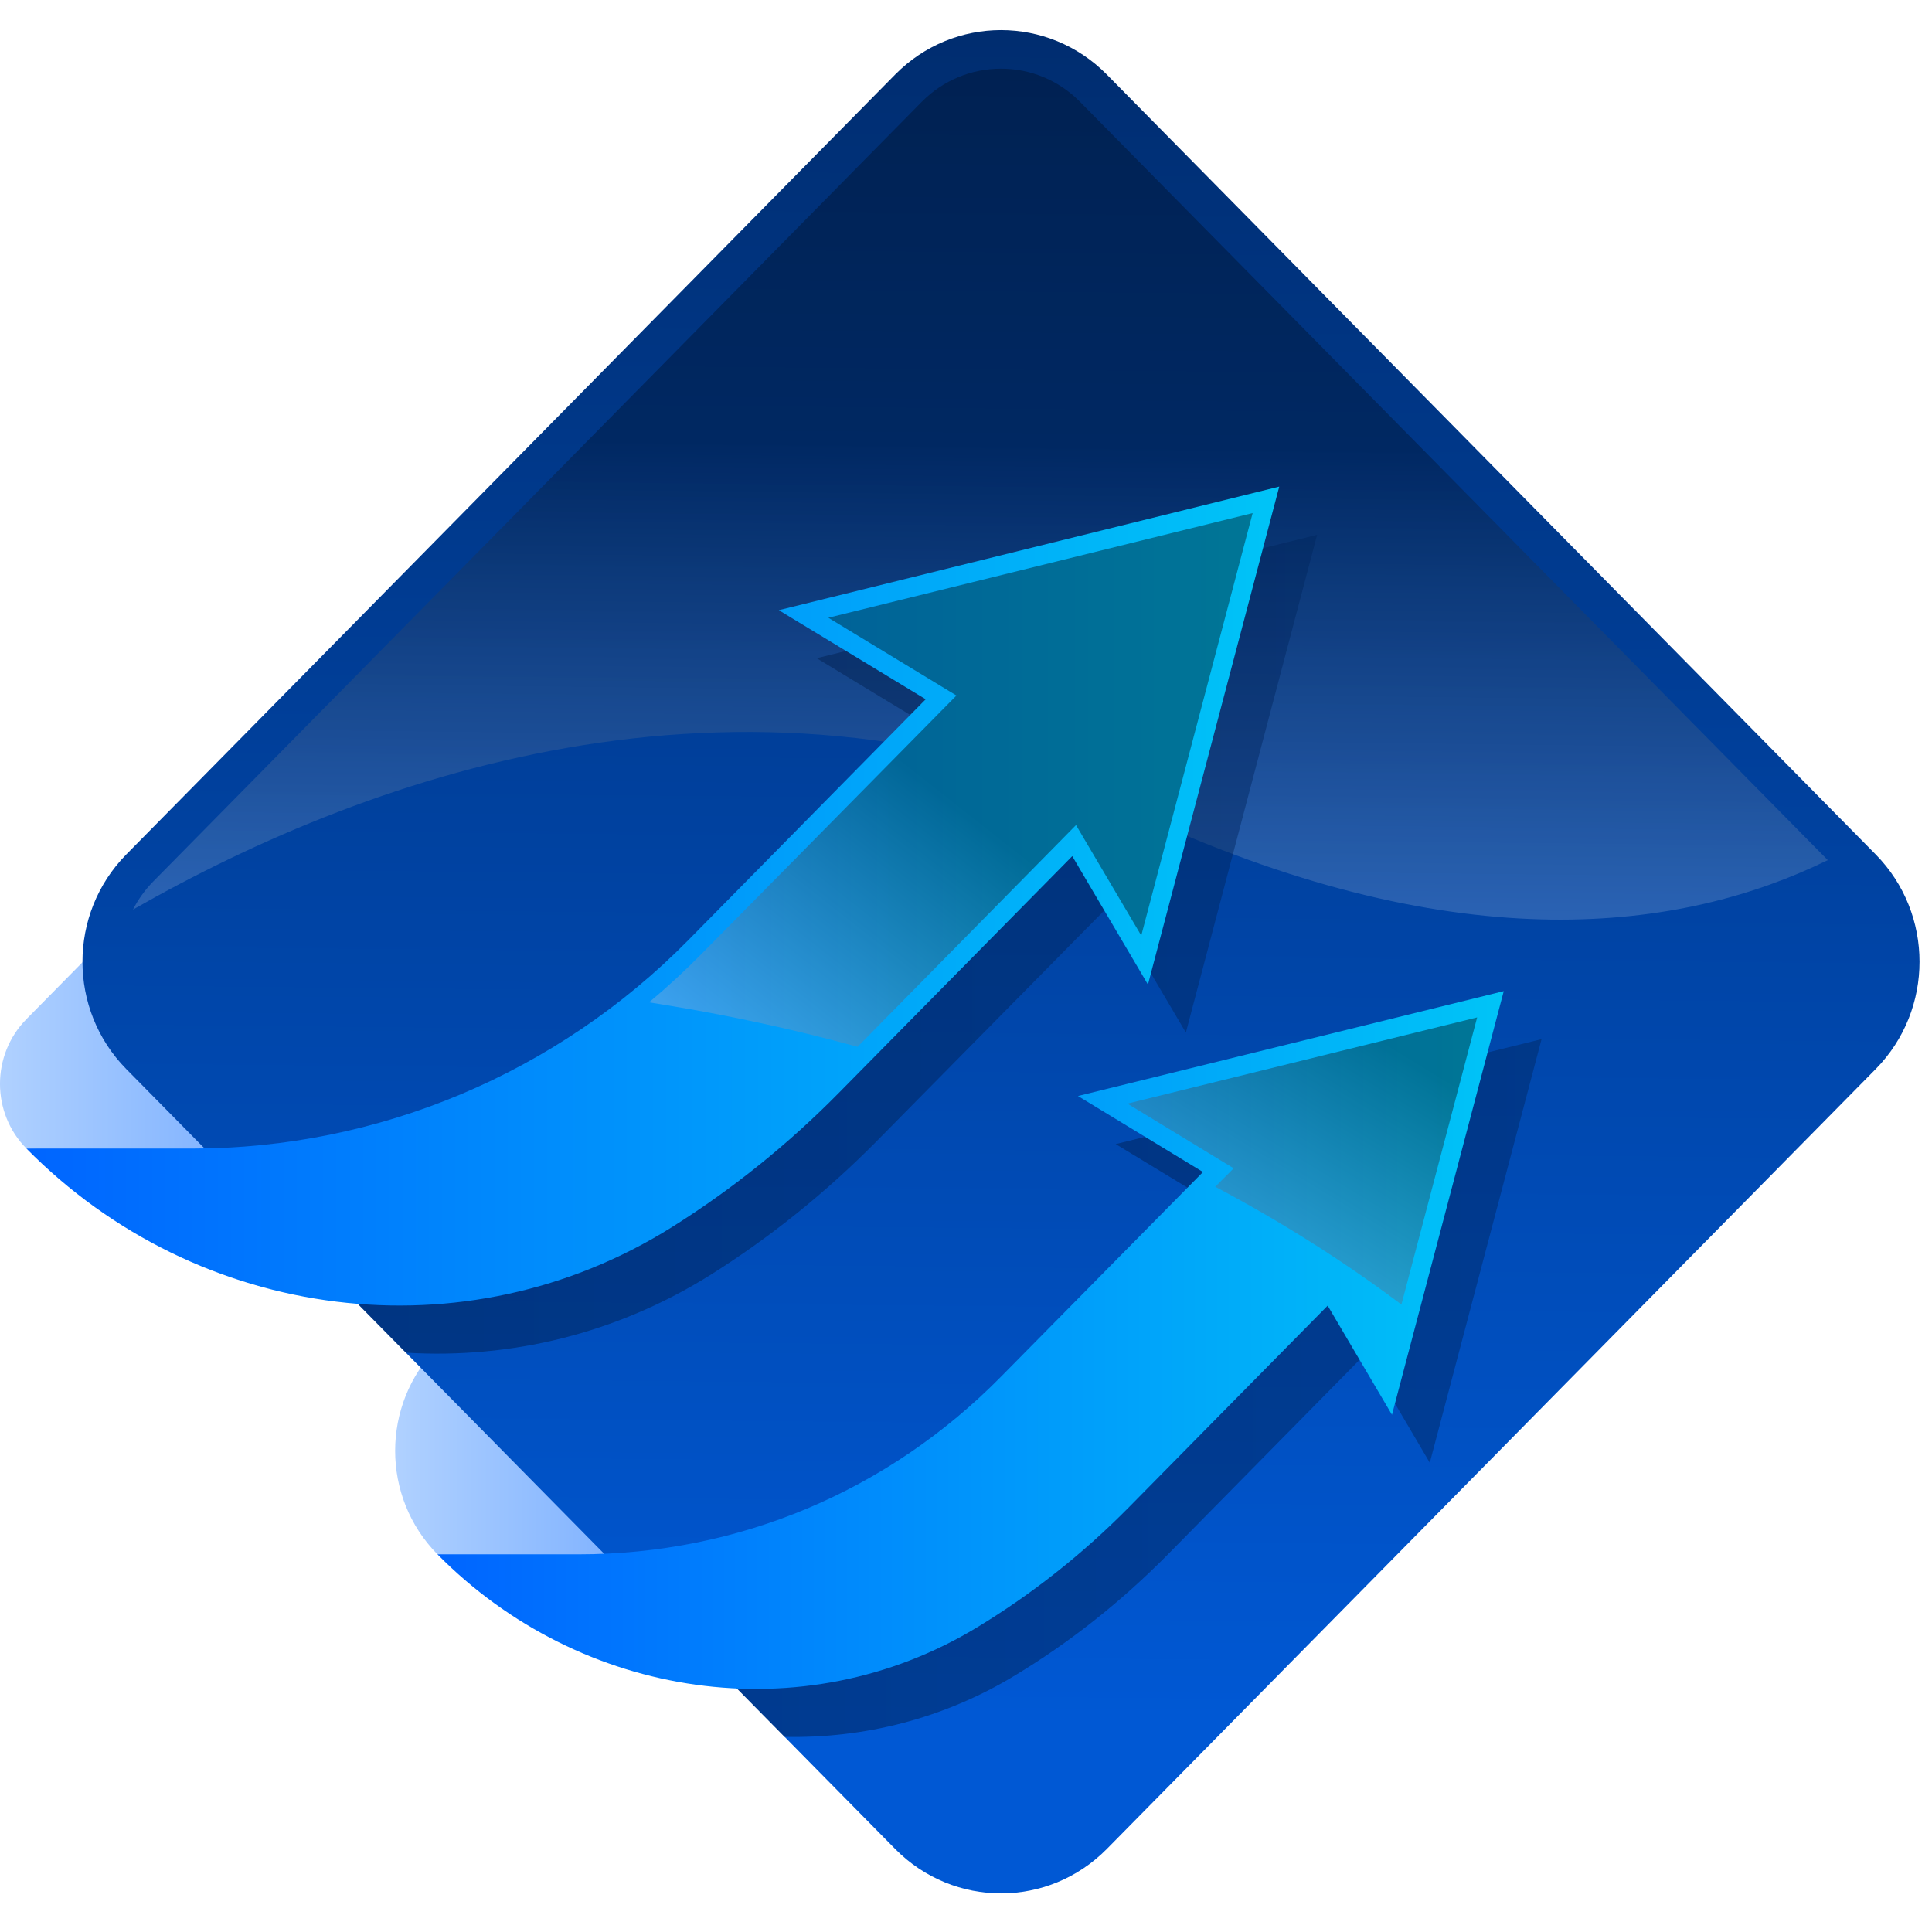
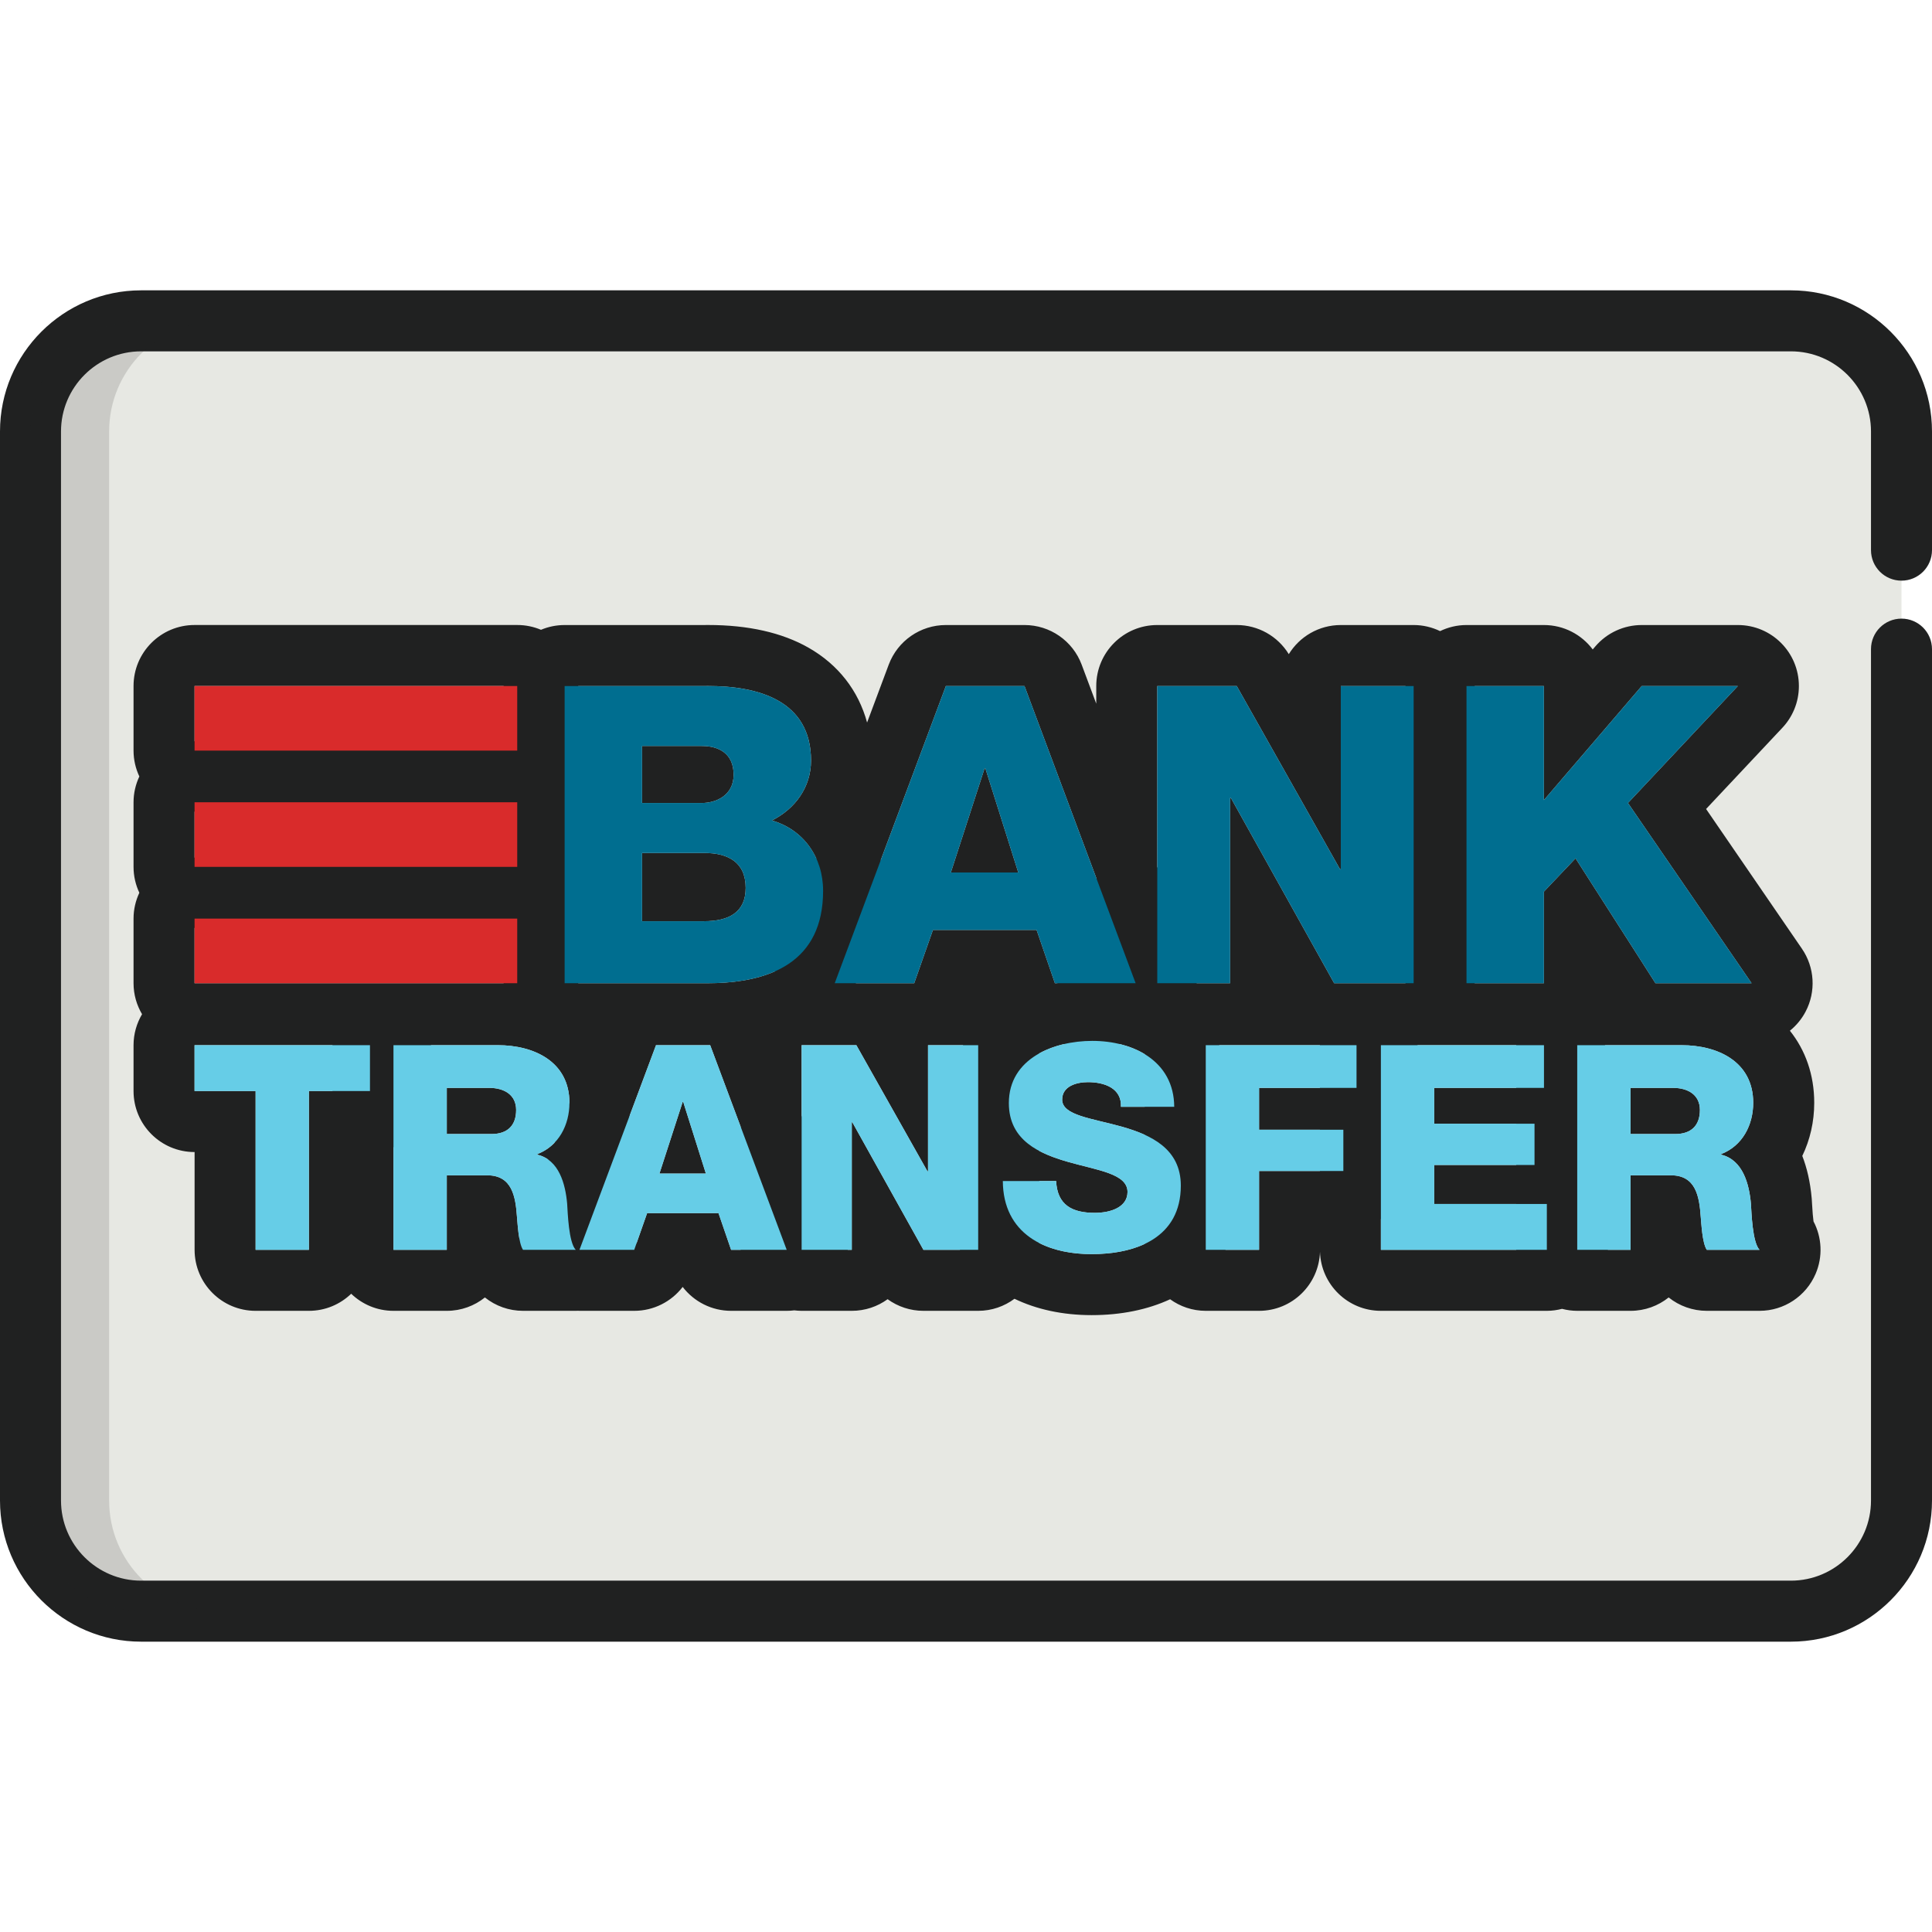
- <svg xmlns="http://www.w3.org/2000/svg" width="35" height="35" viewBox="0 0 35 35" fill="none">
-   <path d="M7.925 28.158C6.903 27.122 6.903 25.443 7.925 24.407L9.749 22.557L15.297 28.349L11.826 29.25L7.925 28.158Z" fill="url(#paint0_linear_3363_47878)" />
-   <path d="M0.479 20.807C-0.16 20.16 -0.16 19.11 0.479 18.462L3.05 15.854L8.357 21.237L0.479 20.807Z" fill="url(#paint1_linear_3363_47878)" />
-   <path d="M33.982 19.365L20.049 33.498C18.99 34.568 17.278 34.568 16.219 33.498L2.286 19.365C1.23 18.291 1.23 16.555 2.286 15.481L16.219 1.348C17.278 0.278 18.99 0.278 20.049 1.348L33.982 15.481C35.038 16.555 35.038 18.291 33.982 19.365Z" fill="url(#paint2_linear_3363_47878)" />
-   <path opacity="0.28" d="M33.112 15.582C30.465 16.879 26.474 17.405 20.798 14.836C13.626 11.593 6.809 13.967 2.409 16.478C2.502 16.297 2.622 16.126 2.773 15.972L16.703 1.84C17.085 1.456 17.594 1.244 18.133 1.244C18.673 1.244 19.182 1.456 19.564 1.843L33.112 15.582Z" fill="url(#paint3_linear_3363_47878)" />
-   <g opacity="0.44">
-     <path d="M27.927 18.825L25.902 26.499L24.74 24.523L21.144 28.173C20.305 29.02 19.381 29.753 18.387 30.352C17.094 31.137 15.647 31.496 14.213 31.465L11.79 29.006C14.447 28.856 16.919 27.741 18.817 25.816L22.481 22.103L20.212 20.726L27.927 18.825Z" fill="url(#paint4_linear_3363_47878)" />
-     <path d="M23.861 9.689L21.483 18.706L20.114 16.384L15.889 20.666C14.964 21.604 13.947 22.42 12.864 23.1C11.165 24.163 9.244 24.621 7.353 24.505L4.558 21.67C7.789 21.569 10.866 20.227 13.159 17.901L17.456 13.539L14.795 11.924L23.861 9.689Z" fill="url(#paint5_linear_3363_47878)" />
+ <svg xmlns="http://www.w3.org/2000/svg" version="1.1" id="Capa_1" viewBox="0 0 511.998 511.998" xml:space="preserve">
+   <path style="fill:#E7E8E3;" d="M503.916,397.661c0,16.188-13.122,29.311-29.309,29.311H37.393  c-16.188,0-29.309-13.124-29.309-29.311V114.336c0-16.188,13.122-29.31,29.309-29.31h437.212c16.188,0,29.309,13.123,29.309,29.31  v283.326L503.916,397.661L503.916,397.661z" />
+   <g>
+     <path style="fill:#202121;" d="M186.584,244.128c6.507,0,11.03-2.315,11.03-8.824c0-6.949-4.854-9.266-11.03-9.266h-16.435v18.088   h16.435V244.128z" />
+     <path style="fill:#202121;" d="M194.416,205.302c0-5.735-4.082-7.61-8.382-7.61h-15.885v15.11h15.885   C189.562,212.802,194.416,210.927,194.416,205.302z" />
+     <polygon style="fill:#202121;" points="261.138,203.647 260.917,203.647 251.983,231.224 269.851,231.224  " />
+     <path style="fill:#202121;" d="M129.642,288.299h-11.24v12.229h11.847c4.253,0,6.532-2.278,6.532-6.378   C136.782,290.125,133.591,288.299,129.642,288.299z" />
+     <polygon style="fill:#202121;" points="180.913,292.021 174.76,311.012 187.065,311.012 181.064,292.021  " />
+     <path style="fill:#202121;" d="M443.35,288.299h-11.241v12.229h11.85c4.252,0,6.53-2.278,6.53-6.378   C450.489,290.125,447.3,288.299,443.35,288.299z" />
+     <path style="fill:#202121;" d="M480.597,323.683c-0.14-0.995-0.269-2.554-0.387-4.657c-0.025-0.448-0.047-0.832-0.068-1.135   c-0.008-0.107-0.016-0.212-0.025-0.319c-0.387-4.411-1.278-8.12-2.493-11.241c2.044-4.231,3.164-9.025,3.164-14.082   c0-7.423-2.33-13.946-6.452-19.099c1.688-1.36,3.113-3.068,4.16-5.053c2.797-5.31,2.422-11.732-0.971-16.68l-25.398-37.028   l20.084-21.379c2.794-2.906,4.511-6.853,4.511-11.203c0-8.929-7.237-16.168-16.166-16.168h-0.005H435.07   c-4.718,0-9.201,2.061-12.273,5.642l-0.71,0.829c-2.949-3.93-7.648-6.471-12.938-6.471h-20.514c-2.512,0-4.88,0.59-7.001,1.611   c-2.12-1.022-4.489-1.611-7.001-1.611h-19.304c-5.832,0-10.944,3.088-13.788,7.72c-2.931-4.784-8.147-7.72-13.785-7.72h-21.069   c-8.929,0-16.168,7.239-16.168,16.168v4.676l-3.866-10.339c-2.363-6.318-8.399-10.505-15.144-10.505h-20.845   c-6.745,0-12.781,4.188-15.144,10.505l-5.733,15.331c-2.309-8.461-7.62-15.332-15.538-19.839   c-7.002-3.985-15.956-6.006-26.614-6.006h-0.001c-0.427,0-0.856,0.003-1.281,0.01h-36.716c-2.224,0-4.341,0.449-6.269,1.261   c-1.934-0.818-4.06-1.27-6.292-1.27H51.558c-8.929,0-16.168,7.239-16.168,16.168v17.123c0,2.451,0.562,4.766,1.538,6.849   c-0.977,2.081-1.538,4.397-1.538,6.849v17.123c0,2.451,0.562,4.766,1.538,6.849c-0.977,2.081-1.538,4.397-1.538,6.849v17.122   c0,3.001,0.832,5.802,2.257,8.21c-1.425,2.409-2.257,5.209-2.257,8.21v12.153c0,8.929,7.239,16.168,16.168,16.168h0.012v25.911   c0,8.929,7.239,16.168,16.168,16.168h14.127c4.354,0,8.298-1.729,11.205-4.528c2.907,2.798,6.851,4.528,11.205,4.528h14.129   c3.822,0,7.334-1.326,10.101-3.543c2.831,2.265,6.381,3.543,10.101,3.543h13.979c0.205,0,0.407-0.015,0.612-0.023   c0.125,0.003,0.248,0.023,0.373,0.023h14.51c5.124,0,9.831-2.416,12.836-6.335c3.002,3.918,7.708,6.335,12.834,6.335h14.737   c0.677,0,1.347-0.045,2.009-0.127c0.638,0.077,1.284,0.127,1.942,0.127h13.293c3.548,0,6.83-1.144,9.495-3.081   c2.716,1.969,6.024,3.081,9.495,3.081h14.507c3.609,0,6.931-1.196,9.62-3.196c5.808,2.799,12.717,4.335,20.457,4.335   c7.793,0,14.868-1.458,20.787-4.204c2.659,1.92,5.914,3.064,9.445,3.064h14.129c8.746,0,15.853-6.95,16.141-15.626   c0.288,8.676,7.394,15.626,16.141,15.626h43.98c1.393,0,2.737-0.195,4.026-0.526c1.289,0.331,2.633,0.526,4.026,0.526h14.128   c3.823,0,7.335-1.326,10.103-3.544c2.831,2.265,6.381,3.544,10.102,3.544h13.976c6.481,0,12.335-3.871,14.876-9.834   C483.101,333.006,482.826,327.915,480.597,323.683z M409.147,181.807v30.223l25.921-30.223h25.479l-29.119,30.995l32.76,47.759   H438.71l-21.177-33.088l-8.384,8.825v24.264h-18.347v-78.755H409.147L409.147,181.807z M306.685,181.807h21.069l27.355,48.532   h0.219v-48.532h17.136v78.754h-18.901l-27.355-49.082h-0.219v49.082h-8.868c0-1.909-0.333-3.827-1.02-5.663l-9.415-25.179   L306.685,181.807L306.685,181.807L306.685,181.807z M250.661,181.807h20.845l19.011,50.836v27.068   c-0.354-0.008-0.703-0.037-1.057-0.037c-3.291,0-6.445,0.309-9.435,0.886h-0.467l-4.852-14.117H247.24l-4.964,14.117h-15.48   c4.222-5.619,7.501-13.505,7.501-24.485c0-2.824-0.305-5.558-0.875-8.176L250.661,181.807z M51.558,215.091h81.907v12.18H51.558   V215.091z M133.465,245.91v14.651H51.558V245.91H133.465L133.465,245.91z M186.474,181.807c0.384-0.006,0.771-0.01,1.157-0.01   c13.243,0,27.301,3.786,27.301,19.755c0,7.059-4.192,12.794-10.369,15.882c5.464,1.581,9.557,5.233,11.753,10.054l-10.251,27.41   c-0.308,0.824-0.52,1.666-0.689,2.515c-5.047,2.245-11.235,3.149-17.911,3.149H153.24V243.44c0-2.451-0.562-4.766-1.538-6.849   c0.977-2.081,1.538-4.397,1.538-6.849V212.62c0-2.451-0.562-4.766-1.538-6.849c0.977-2.081,1.538-4.397,1.538-6.849V181.81h33.234   V181.807z M51.558,181.798h81.908c0,0.003,0,0.005,0,0.009v14.643H51.558V181.798z M81.864,331.216H67.738v-42.08h-16.18v-12.153   h36.546v12.153h-6.24C81.864,289.135,81.864,331.216,81.864,331.216z M129.111,311.467h-10.709v19.748h-14.13v-27.159   c5.837-2.439,9.94-8.2,9.94-14.921v-12.153h17.709c9.547,0,18.94,4.313,18.985,15.19l-4.012,10.729   c-1.217,1.245-2.713,2.258-4.489,2.946v0.15c1.092,0.259,2.036,0.701,2.854,1.281l-6.834,18.276   c-0.35,0.938-0.581,1.899-0.751,2.868c-0.427-2.213-0.562-4.862-0.663-5.864C136.63,317.088,135.72,311.467,129.111,311.467z    M193.748,331.216l-3.34-9.724h-18.914l-2.849,8.107c-0.208-2.058-0.785-4.071-1.758-5.919c-0.141-1-0.272-2.568-0.388-4.685   c-0.024-0.427-0.045-0.792-0.065-1.083c-0.008-0.115-0.017-0.232-0.026-0.347c-0.389-4.405-1.281-8.113-2.495-11.233   c1.595-3.301,2.619-6.949,2.995-10.794l6.939-18.556h14.356l8.063,21.563v32.671L193.748,331.216L193.748,331.216L193.748,331.216z    M225.881,297.417h-0.152v33.8h-1.08c0-1.909-0.333-3.827-1.02-5.663l-11.193-29.932v-18.639h14.507l18.838,33.421h0.153v-33.421   h9.309c-2.61,4.5-4.057,9.687-4.057,15.343c0,3.813,0.621,7.399,1.836,10.701c-2.23,2.852-3.451,6.391-3.432,10.049   c0.038,6.86,1.743,12.984,4.82,18.14h-9.691L225.881,297.417z M275.396,329.406v-16.42h4.492c0.304,6.38,4.254,8.429,10.254,8.429   c4.253,0,8.659-1.518,8.659-5.544c0-4.785-7.747-5.697-15.57-7.901c-2.686-0.763-5.411-1.691-7.834-2.98v-25.824   c1.959-1.092,4.148-1.894,6.417-2.437h15.085c2.328,0.58,4.527,1.451,6.472,2.637v13.946h-6.314   c0.229-4.937-4.405-6.532-8.735-6.532c-3.039,0-6.837,1.063-6.837,4.634c0,4.177,7.823,4.936,15.723,7.14   c2.103,0.592,4.206,1.295,6.164,2.186v28.907c-4.081,1.924-9.051,2.708-14.064,2.708   C284.211,332.355,279.358,331.439,275.396,329.406z M333.668,310.325v20.891h-8.922c2.843-4.929,4.351-10.688,4.351-17.016   c0-5.111-1.119-9.821-3.292-13.99c1.023-2.168,1.56-4.557,1.546-7c-0.038-5.96-1.518-11.458-4.272-16.228h26.702v11.318h-16.113   v11.09h16.113v10.935L333.668,310.325L333.668,310.325z M365.95,331.216v-8.164c3.779-2.96,6.217-7.554,6.217-12.726V299.39   c0-0.34-0.011-0.677-0.031-1.011c2.206-2.764,3.526-6.267,3.526-10.079v-11.317h26.152v11.317h-21.737v9.495h21.736v10.937h-21.736   v10.332h21.736v12.152H365.95L365.95,331.216z M452.315,331.216c-1.217-1.823-1.443-7.14-1.596-8.659   c-0.379-5.469-1.289-11.089-7.899-11.089h-10.709v19.748H426.1v-12.152c0-3.666-1.221-7.048-3.277-9.76   c0.006-0.191,0.01-0.38,0.01-0.571v-10.937c0-0.273-0.006-0.543-0.02-0.813c1.6-2.508,2.527-5.486,2.527-8.682v-11.317h20.292   c9.571,0,18.988,4.331,18.988,15.266c0,5.85-2.81,11.394-8.506,13.599v0.15c5.773,1.369,7.444,7.823,7.898,12.99   c0.154,2.278,0.38,10.253,2.28,12.23h-13.976v-0.003L452.315,331.216L452.315,331.216z" />
+     <path style="fill:#202121;" d="M474.607,435.057H37.393C16.774,435.057,0,418.282,0,397.661V114.336   c0-20.62,16.774-37.394,37.393-37.394h437.212c20.619,0,37.393,16.775,37.393,37.394v31.459c0,4.466-3.62,8.084-8.084,8.084   c-4.466,0-8.084-3.618-8.084-8.084v-31.459c0-11.704-9.522-21.226-21.225-21.226H37.393c-11.703,0-21.225,9.522-21.225,21.226   v283.326c0,11.705,9.522,21.227,21.225,21.227h437.212c11.703,0,21.225-9.522,21.225-21.227V172.025   c0-4.466,3.618-8.084,8.084-8.084c4.465,0,8.084,3.618,8.084,8.084v225.637C512,418.282,495.226,435.057,474.607,435.057z" />
  </g>
-   <path d="M27.242 17.955L25.217 25.63L24.052 23.653L20.456 27.3C19.618 28.15 18.693 28.88 17.701 29.481C14.556 31.388 10.516 30.786 7.925 28.158H10.479C13.371 28.158 16.087 27.017 18.132 24.942L21.793 21.232L19.528 19.855L27.242 17.955Z" fill="url(#paint6_linear_3363_47878)" />
-   <path d="M23.175 8.815L20.796 17.836L19.425 15.51L15.199 19.796C14.275 20.734 13.26 21.548 12.175 22.229C8.437 24.576 3.587 23.96 0.479 20.807H3.48C6.852 20.807 10.086 19.448 12.471 17.03L16.77 12.668L14.109 11.054L23.175 8.815Z" fill="url(#paint7_linear_3363_47878)" />
-   <g opacity="0.5">
-     <path opacity="0.78" d="M26.76 18.431L25.388 23.633C24.367 22.866 23.239 22.148 22.015 21.499L22.349 21.165L20.424 19.993L26.76 18.431Z" fill="url(#paint8_linear_3363_47878)" />
-     <path opacity="0.78" d="M22.693 9.295L20.675 16.949L19.493 14.947L15.536 18.964C14.594 18.706 13.625 18.486 12.631 18.305C12.339 18.253 12.046 18.204 11.758 18.158C12.088 17.883 12.408 17.587 12.714 17.276L17.327 12.6L15.006 11.191L22.693 9.295Z" fill="url(#paint9_linear_3363_47878)" />
+   <g style="opacity:0.15;">
+     <path style="fill:#202121;" d="M28.922,397.661V114.336c0-16.188,13.124-29.31,29.311-29.31h-20.84   c-16.187,0-29.309,13.123-29.309,29.31v283.326c0,16.188,13.122,29.311,29.309,29.311h20.84   C42.047,426.973,28.922,413.849,28.922,397.661z" />
  </g>
-   <defs>
-     <linearGradient id="paint0_linear_3363_47878" x1="7.159" y1="25.903" x2="15.297" y2="25.903" gradientUnits="userSpaceOnUse">
-       <stop stop-color="#B0D1FF" />
-       <stop offset="1" stop-color="#4F93FF" />
-     </linearGradient>
-     <linearGradient id="paint1_linear_3363_47878" x1="-0" y1="18.545" x2="8.357" y2="18.545" gradientUnits="userSpaceOnUse">
-       <stop stop-color="#B0D1FF" />
-       <stop offset="1" stop-color="#4F93FF" />
-     </linearGradient>
-     <linearGradient id="paint2_linear_3363_47878" x1="18.006" y1="31.096" x2="18.36" y2="-5.689" gradientUnits="userSpaceOnUse">
-       <stop stop-color="#0058D4" />
-       <stop offset="1" stop-color="#00245B" />
-     </linearGradient>
-     <linearGradient id="paint3_linear_3363_47878" x1="17.854" y1="8.043" x2="17.736" y2="17.864" gradientUnits="userSpaceOnUse">
-       <stop />
-       <stop offset="1" stop-color="#B0D1FF" />
-     </linearGradient>
-     <linearGradient id="paint4_linear_3363_47878" x1="11.79" y1="25.146" x2="27.927" y2="25.146" gradientUnits="userSpaceOnUse">
-       <stop stop-color="#001334" />
-       <stop offset="1" stop-color="#00245B" />
-     </linearGradient>
-     <linearGradient id="paint5_linear_3363_47878" x1="4.558" y1="17.106" x2="23.861" y2="17.106" gradientUnits="userSpaceOnUse">
-       <stop stop-color="#001334" />
-       <stop offset="1" stop-color="#00245B" />
-     </linearGradient>
-     <linearGradient id="paint6_linear_3363_47878" x1="7.925" y1="24.275" x2="27.242" y2="24.275" gradientUnits="userSpaceOnUse">
-       <stop stop-color="#0065FF" />
-       <stop offset="1" stop-color="#00C4F7" />
-     </linearGradient>
-     <linearGradient id="paint7_linear_3363_47878" x1="0.479" y1="16.233" x2="23.175" y2="16.233" gradientUnits="userSpaceOnUse">
-       <stop stop-color="#0065FF" />
-       <stop offset="1" stop-color="#00C4F7" />
-     </linearGradient>
-     <linearGradient id="paint8_linear_3363_47878" x1="24.758" y1="18.693" x2="20.955" y2="24.921" gradientUnits="userSpaceOnUse">
-       <stop />
-       <stop offset="1" stop-color="#B0D1FF" />
-     </linearGradient>
-     <linearGradient id="paint9_linear_3363_47878" x1="17.413" y1="14.629" x2="12.923" y2="20.32" gradientUnits="userSpaceOnUse">
-       <stop />
-       <stop offset="1" stop-color="#B0D1FF" />
-     </linearGradient>
-   </defs>
+   <g>
+     <path style="fill:#006E90;" d="M149.633,181.807h36.84c13.567-0.22,28.457,3.31,28.457,19.745c0,7.059-4.192,12.794-10.369,15.882   c8.382,2.426,13.569,9.708,13.569,18.641c0,18.75-13.788,24.485-30.665,24.485h-37.832V181.807z M170.148,212.802h15.885   c3.528,0,8.382-1.876,8.382-7.5c0-5.735-4.082-7.61-8.382-7.61h-15.885V212.802z M170.148,244.128h16.436   c6.507,0,11.03-2.315,11.03-8.824c0-6.949-4.854-9.266-11.03-9.266h-16.435v18.089h-0.001V244.128z" />
+     <path style="fill:#006E90;" d="M250.661,181.807h20.845l29.45,78.754h-21.399l-4.852-14.117H247.24l-4.964,14.117h-21.067   L250.661,181.807z M251.983,231.224h17.867l-8.713-27.575h-0.22L251.983,231.224z" />
+     <path style="fill:#006E90;" d="M306.685,181.807h21.069l27.355,48.532h0.219v-48.532h19.304v78.754h-21.069l-27.355-49.082h-0.219   v49.082h-19.304V181.807z" />
+     <path style="fill:#006E90;" d="M388.633,181.807h20.514v30.223l25.921-30.223h25.479l-29.119,30.995l32.76,47.759H438.71   l-21.177-33.088l-8.384,8.824v24.264h-20.514v-78.754H388.633L388.633,181.807z" />
+   </g>
+   <g>
+     <path style="fill:#66CDE7;" d="M98.044,289.135h-16.18v42.08H67.738v-42.08h-16.18v-12.153h46.486V289.135z" />
+     <path style="fill:#66CDE7;" d="M104.272,276.983h27.648c9.571,0,18.989,4.331,18.989,15.266c0,5.85-2.81,11.394-8.507,13.599v0.15   c5.772,1.369,7.443,7.823,7.899,12.99c0.152,2.278,0.382,10.253,2.28,12.23h-13.979c-1.214-1.823-1.441-7.14-1.594-8.659   c-0.382-5.469-1.29-11.089-7.899-11.089h-10.71v19.748h-14.127C104.272,331.217,104.272,276.983,104.272,276.983z M118.402,300.527   h11.847c4.253,0,6.533-2.278,6.533-6.378c0-4.025-3.191-5.851-7.14-5.851h-11.24C118.402,288.299,118.402,300.527,118.402,300.527z   " />
+     <path style="fill:#66CDE7;" d="M173.848,276.983h14.356l20.28,54.234h-14.737l-3.34-9.724h-18.914l-3.417,9.724h-14.51   L173.848,276.983z M174.76,311.012h12.305l-6.001-18.991h-0.152L174.76,311.012z" />
+     <path style="fill:#66CDE7;" d="M212.437,276.983h14.507l18.838,33.421h0.153v-33.421h13.293v54.234h-14.507l-18.838-33.801h-0.152   v33.801h-13.293v-54.234H212.437z" />
+     <path style="fill:#66CDE7;" d="M279.887,312.987c0.304,6.38,4.254,8.429,10.254,8.429c4.253,0,8.659-1.518,8.659-5.544   c0-4.786-7.747-5.697-15.57-7.901c-7.748-2.202-15.875-5.694-15.875-15.647c0-11.848,11.925-16.482,22.104-16.482   c10.785,0,21.646,5.24,21.724,17.469h-14.128c0.229-4.937-4.405-6.532-8.736-6.532c-3.039,0-6.837,1.063-6.837,4.634   c0,4.177,7.823,4.936,15.723,7.14c7.824,2.202,15.724,5.848,15.724,15.646c0,13.75-11.698,18.156-23.624,18.156   c-12.456,0-23.469-5.47-23.547-19.37h14.129V312.987z" />
+     <path style="fill:#66CDE7;" d="M319.538,276.983h39.954v11.317h-25.825v11.09h22.332v10.935h-22.332v20.891h-14.129V276.983z" />
+     <path style="fill:#66CDE7;" d="M365.95,276.983h43.219v11.317h-29.092v9.495h26.585v10.937h-26.585v10.332h29.852v12.153h-43.98   v-54.234L365.95,276.983L365.95,276.983z" />
+     <path style="fill:#66CDE7;" d="M417.981,276.983h27.648c9.571,0,18.988,4.331,18.988,15.266c0,5.85-2.81,11.394-8.506,13.599v0.15   c5.772,1.369,7.444,7.823,7.898,12.99c0.155,2.278,0.38,10.253,2.28,12.23h-13.976c-1.217-1.823-1.443-7.14-1.596-8.659   c-0.379-5.469-1.289-11.089-7.899-11.089h-10.709v19.748h-14.128L417.981,276.983L417.981,276.983z M432.11,300.527h11.85   c4.252,0,6.53-2.278,6.53-6.378c0-4.025-3.188-5.851-7.139-5.851H432.11V300.527L432.11,300.527z" />
+   </g>
+   <g>
+     <rect x="51.56" y="181.799" style="fill:#D92B2B;" width="85.51" height="17.12" />
+     <rect x="51.56" y="243.44" style="fill:#D92B2B;" width="85.51" height="17.12" />
+     <rect x="51.56" y="212.609" style="fill:#D92B2B;" width="85.51" height="17.12" />
+   </g>
</svg>
